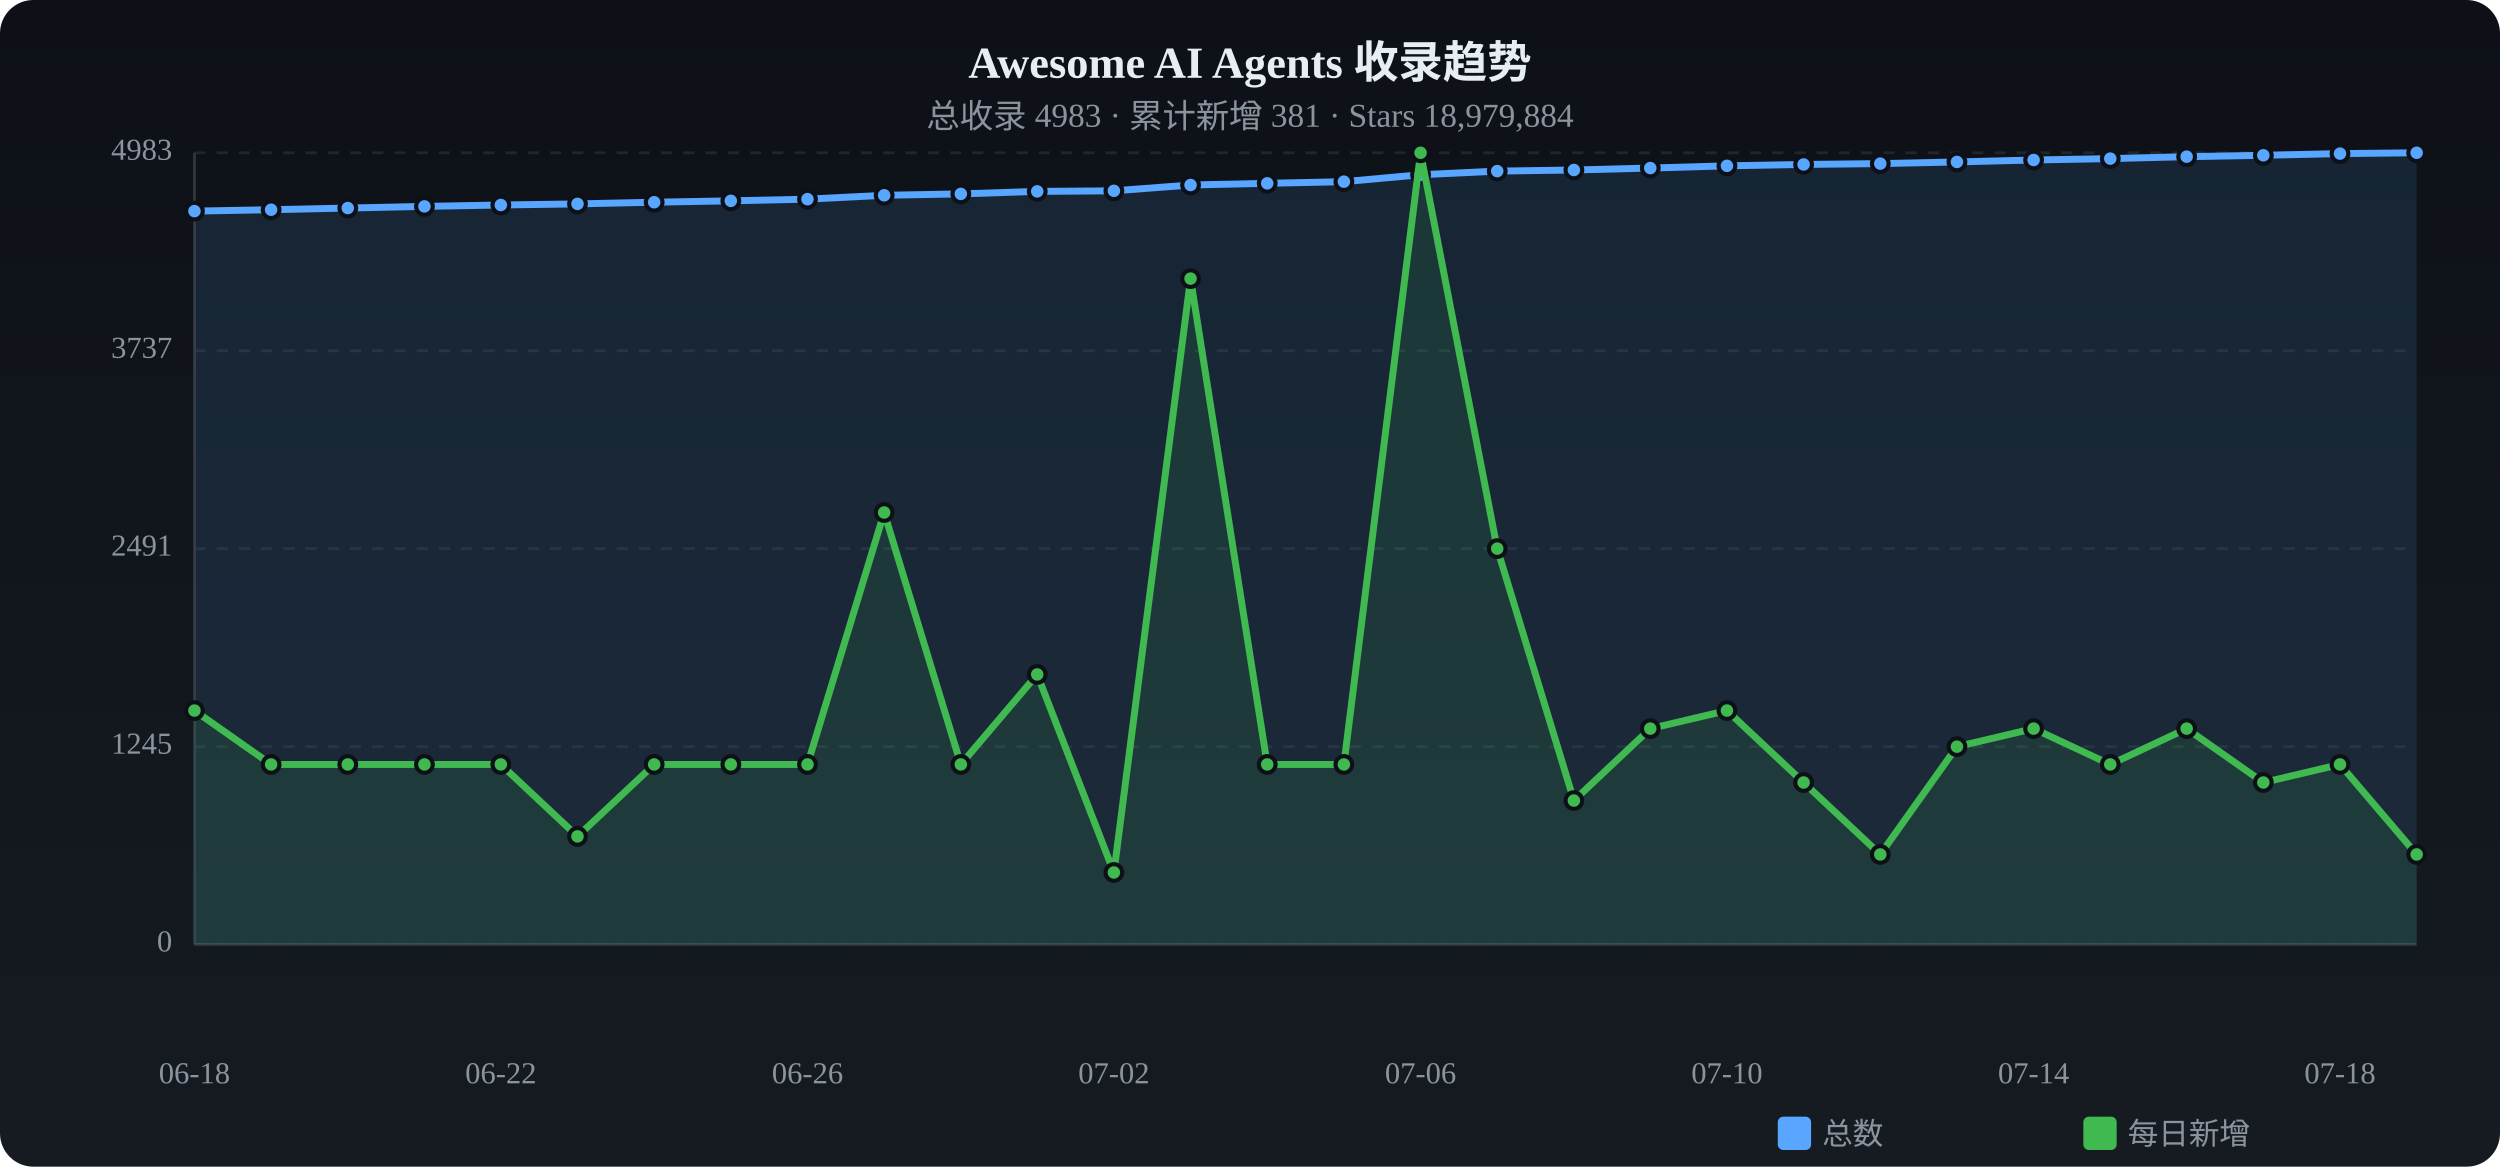
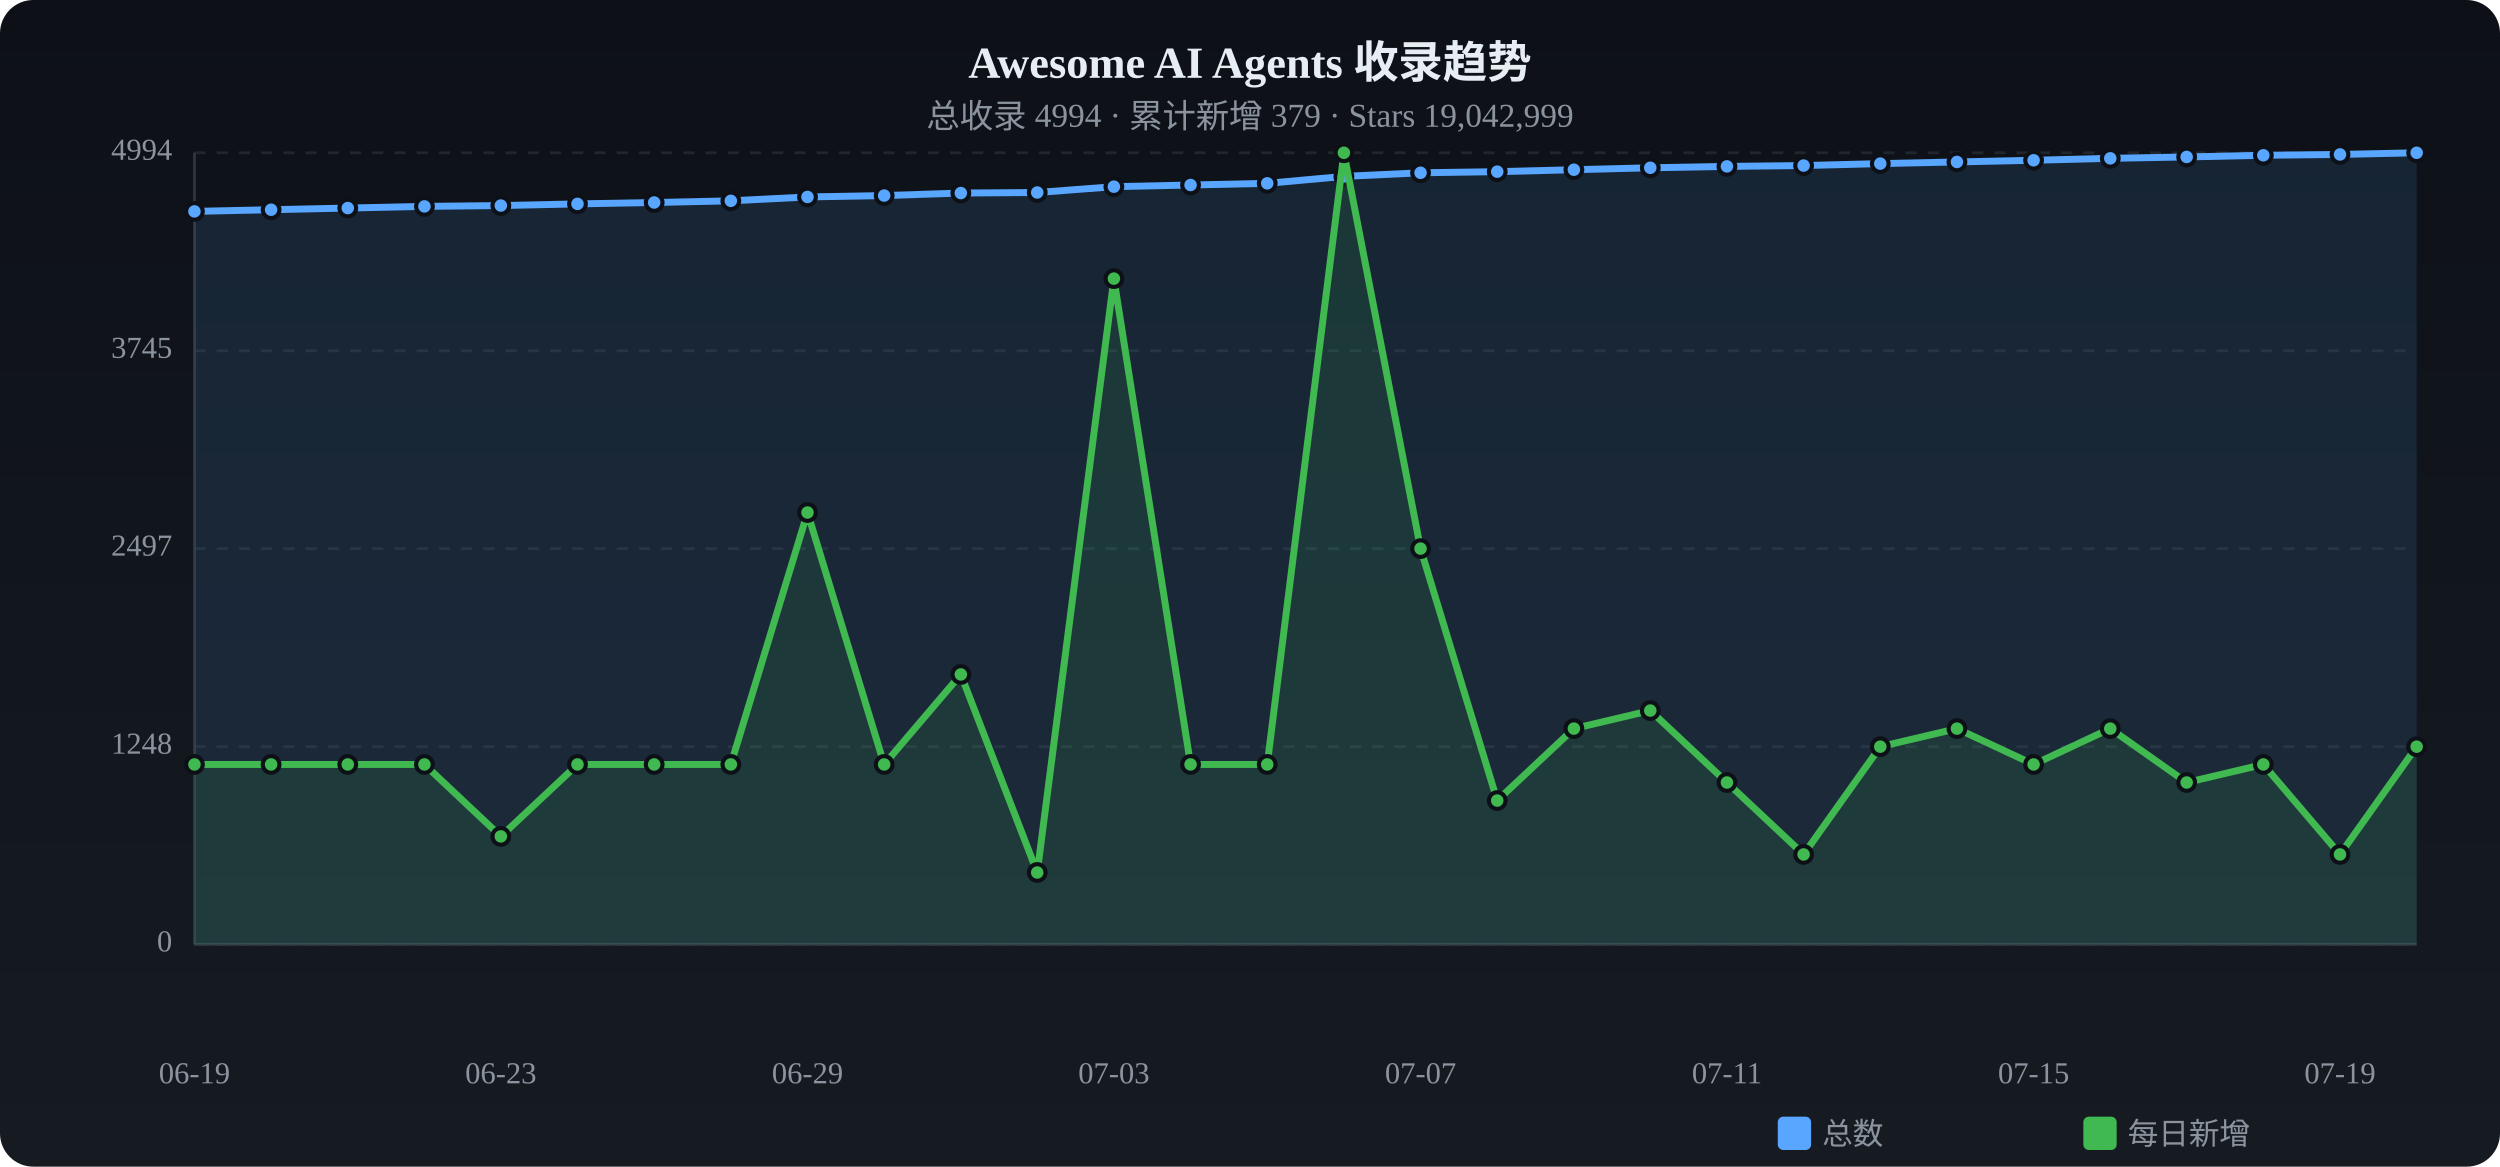
<svg xmlns="http://www.w3.org/2000/svg" viewBox="0 0 900 420" width="900" height="420">
  <defs>
    <linearGradient id="tbg" x1="0%" y1="0%" x2="0%" y2="100%">
      <stop offset="0%" stop-color="#0d1117" />
      <stop offset="100%" stop-color="#161b22" />
    </linearGradient>
  </defs>
  <rect width="900" height="420" rx="12" fill="url(#tbg)" />
  <text x="450.0" y="28" text-anchor="middle" fill="#e6edf3" font-size="16" font-weight="bold">Awesome AI Agents 收录趋势</text>
-   <text x="450.0" y="46" text-anchor="middle" fill="#8b949e" font-size="12">总收录 4983 · 累计新增 381 · Stars 18,979,884</text>
+   <text x="450.0" y="46" text-anchor="middle" fill="#8b949e" font-size="12">总收录 4994 · 累计新增 379 · Stars 19,042,999</text>
  <text x="62" y="340.0" text-anchor="end" fill="#8b949e" font-size="11" dominant-baseline="middle">0</text>
  <line x1="70" y1="340.0" x2="870" y2="340.0" stroke="#21262d" stroke-dasharray="4 4" />
-   <text x="62" y="268.8" text-anchor="end" fill="#8b949e" font-size="11" dominant-baseline="middle">1245</text>
+   <text x="62" y="268.8" text-anchor="end" fill="#8b949e" font-size="11" dominant-baseline="middle">1248</text>
  <line x1="70" y1="268.8" x2="870" y2="268.8" stroke="#21262d" stroke-dasharray="4 4" />
-   <text x="62" y="197.5" text-anchor="end" fill="#8b949e" font-size="11" dominant-baseline="middle">2491</text>
+   <text x="62" y="197.5" text-anchor="end" fill="#8b949e" font-size="11" dominant-baseline="middle">2497</text>
  <line x1="70" y1="197.5" x2="870" y2="197.5" stroke="#21262d" stroke-dasharray="4 4" />
-   <text x="62" y="126.3" text-anchor="end" fill="#8b949e" font-size="11" dominant-baseline="middle">3737</text>
+   <text x="62" y="126.3" text-anchor="end" fill="#8b949e" font-size="11" dominant-baseline="middle">3745</text>
  <line x1="70" y1="126.3" x2="870" y2="126.3" stroke="#21262d" stroke-dasharray="4 4" />
-   <text x="62" y="55.0" text-anchor="end" fill="#8b949e" font-size="11" dominant-baseline="middle">4983</text>
+   <text x="62" y="55.0" text-anchor="end" fill="#8b949e" font-size="11" dominant-baseline="middle">4994</text>
  <line x1="70" y1="55.0" x2="870" y2="55.0" stroke="#21262d" stroke-dasharray="4 4" />
  <line x1="70" y1="55" x2="70" y2="340" stroke="#30363d" />
  <line x1="70" y1="340" x2="870" y2="340" stroke="#30363d" />
-   <path d="M70.0,76.0 L97.6,75.5 L125.2,74.9 L152.8,74.3 L180.3,73.8 L207.9,73.4 L235.5,72.8 L263.1,72.3 L290.7,71.7 L318.3,70.3 L345.9,69.8 L373.4,68.9 L401.0,68.7 L428.6,66.6 L456.2,66.0 L483.8,65.4 L511.4,62.9 L539.0,61.6 L566.6,61.2 L594.1,60.5 L621.7,59.7 L649.3,59.2 L676.9,58.9 L704.5,58.3 L732.1,57.6 L759.7,57.1 L787.2,56.4 L814.8,55.9 L842.4,55.3 L870.0,55.0 L870.0,340 L70.0,340 Z" fill="#58a6ff" opacity="0.12" />
-   <polyline points="70.0,76.0 97.6,75.5 125.2,74.9 152.8,74.3 180.3,73.8 207.9,73.4 235.5,72.8 263.1,72.3 290.7,71.7 318.3,70.3 345.9,69.8 373.4,68.9 401.0,68.7 428.6,66.6 456.2,66.0 483.8,65.4 511.4,62.9 539.0,61.6 566.6,61.2 594.1,60.5 621.7,59.7 649.3,59.2 676.9,58.9 704.5,58.3 732.1,57.6 759.7,57.1 787.2,56.4 814.8,55.9 842.4,55.3 870.0,55.0" fill="none" stroke="#58a6ff" stroke-width="2.5" stroke-linecap="round" stroke-linejoin="round" />
-   <circle cx="70.0" cy="76.0" r="3" fill="#58a6ff" stroke="#0d1117" stroke-width="1.5" />
+   <path d="M70.0,76.1 L97.6,75.5 L125.2,74.9 L152.8,74.3 L180.3,74.0 L207.9,73.4 L235.5,72.9 L263.1,72.3 L290.7,70.9 L318.3,70.4 L345.9,69.5 L373.4,69.3 L401.0,67.2 L428.6,66.6 L456.2,66.0 L483.8,63.5 L511.4,62.2 L539.0,61.8 L566.6,61.1 L594.1,60.4 L621.7,59.9 L649.3,59.6 L676.9,58.9 L704.5,58.3 L732.1,57.7 L759.7,57.0 L787.2,56.5 L814.8,55.9 L842.4,55.6 L870.0,55.0 L870.0,340 L70.0,340 Z" fill="#58a6ff" opacity="0.12" />
+   <polyline points="70.0,76.1 97.6,75.5 125.2,74.9 152.8,74.3 180.3,74.0 207.9,73.4 235.5,72.9 263.1,72.3 290.7,70.9 318.3,70.4 345.9,69.5 373.4,69.3 401.0,67.2 428.6,66.6 456.2,66.0 483.8,63.5 511.4,62.2 539.0,61.8 566.6,61.1 594.1,60.4 621.7,59.9 649.3,59.6 676.9,58.9 704.5,58.3 732.1,57.7 759.7,57.0 787.2,56.5 814.8,55.9 842.4,55.6 870.0,55.0" fill="none" stroke="#58a6ff" stroke-width="2.5" stroke-linecap="round" stroke-linejoin="round" />
+   <circle cx="70.0" cy="76.1" r="3" fill="#58a6ff" stroke="#0d1117" stroke-width="1.5" />
  <circle cx="97.6" cy="75.5" r="3" fill="#58a6ff" stroke="#0d1117" stroke-width="1.5" />
  <circle cx="125.2" cy="74.9" r="3" fill="#58a6ff" stroke="#0d1117" stroke-width="1.5" />
  <circle cx="152.8" cy="74.3" r="3" fill="#58a6ff" stroke="#0d1117" stroke-width="1.5" />
-   <circle cx="180.3" cy="73.8" r="3" fill="#58a6ff" stroke="#0d1117" stroke-width="1.5" />
+   <circle cx="180.3" cy="74.0" r="3" fill="#58a6ff" stroke="#0d1117" stroke-width="1.5" />
  <circle cx="207.9" cy="73.4" r="3" fill="#58a6ff" stroke="#0d1117" stroke-width="1.5" />
-   <circle cx="235.5" cy="72.8" r="3" fill="#58a6ff" stroke="#0d1117" stroke-width="1.5" />
+   <circle cx="235.5" cy="72.9" r="3" fill="#58a6ff" stroke="#0d1117" stroke-width="1.5" />
  <circle cx="263.1" cy="72.3" r="3" fill="#58a6ff" stroke="#0d1117" stroke-width="1.5" />
-   <circle cx="290.7" cy="71.7" r="3" fill="#58a6ff" stroke="#0d1117" stroke-width="1.5" />
-   <circle cx="318.3" cy="70.3" r="3" fill="#58a6ff" stroke="#0d1117" stroke-width="1.5" />
-   <circle cx="345.9" cy="69.8" r="3" fill="#58a6ff" stroke="#0d1117" stroke-width="1.5" />
-   <circle cx="373.4" cy="68.9" r="3" fill="#58a6ff" stroke="#0d1117" stroke-width="1.5" />
-   <circle cx="401.0" cy="68.7" r="3" fill="#58a6ff" stroke="#0d1117" stroke-width="1.5" />
+   <circle cx="290.7" cy="70.9" r="3" fill="#58a6ff" stroke="#0d1117" stroke-width="1.5" />
+   <circle cx="318.3" cy="70.4" r="3" fill="#58a6ff" stroke="#0d1117" stroke-width="1.5" />
+   <circle cx="345.9" cy="69.5" r="3" fill="#58a6ff" stroke="#0d1117" stroke-width="1.5" />
+   <circle cx="373.4" cy="69.3" r="3" fill="#58a6ff" stroke="#0d1117" stroke-width="1.5" />
+   <circle cx="401.0" cy="67.2" r="3" fill="#58a6ff" stroke="#0d1117" stroke-width="1.5" />
  <circle cx="428.6" cy="66.6" r="3" fill="#58a6ff" stroke="#0d1117" stroke-width="1.5" />
  <circle cx="456.2" cy="66.0" r="3" fill="#58a6ff" stroke="#0d1117" stroke-width="1.5" />
-   <circle cx="483.8" cy="65.4" r="3" fill="#58a6ff" stroke="#0d1117" stroke-width="1.5" />
-   <circle cx="511.4" cy="62.9" r="3" fill="#58a6ff" stroke="#0d1117" stroke-width="1.5" />
-   <circle cx="539.0" cy="61.6" r="3" fill="#58a6ff" stroke="#0d1117" stroke-width="1.5" />
-   <circle cx="566.6" cy="61.2" r="3" fill="#58a6ff" stroke="#0d1117" stroke-width="1.5" />
-   <circle cx="594.1" cy="60.5" r="3" fill="#58a6ff" stroke="#0d1117" stroke-width="1.5" />
-   <circle cx="621.7" cy="59.7" r="3" fill="#58a6ff" stroke="#0d1117" stroke-width="1.5" />
-   <circle cx="649.3" cy="59.2" r="3" fill="#58a6ff" stroke="#0d1117" stroke-width="1.5" />
+   <circle cx="483.8" cy="63.5" r="3" fill="#58a6ff" stroke="#0d1117" stroke-width="1.5" />
+   <circle cx="511.4" cy="62.2" r="3" fill="#58a6ff" stroke="#0d1117" stroke-width="1.5" />
+   <circle cx="539.0" cy="61.8" r="3" fill="#58a6ff" stroke="#0d1117" stroke-width="1.5" />
+   <circle cx="566.6" cy="61.1" r="3" fill="#58a6ff" stroke="#0d1117" stroke-width="1.5" />
+   <circle cx="594.1" cy="60.4" r="3" fill="#58a6ff" stroke="#0d1117" stroke-width="1.5" />
+   <circle cx="621.7" cy="59.9" r="3" fill="#58a6ff" stroke="#0d1117" stroke-width="1.5" />
+   <circle cx="649.3" cy="59.6" r="3" fill="#58a6ff" stroke="#0d1117" stroke-width="1.5" />
  <circle cx="676.9" cy="58.9" r="3" fill="#58a6ff" stroke="#0d1117" stroke-width="1.5" />
  <circle cx="704.5" cy="58.3" r="3" fill="#58a6ff" stroke="#0d1117" stroke-width="1.5" />
-   <circle cx="732.1" cy="57.6" r="3" fill="#58a6ff" stroke="#0d1117" stroke-width="1.5" />
-   <circle cx="759.7" cy="57.1" r="3" fill="#58a6ff" stroke="#0d1117" stroke-width="1.5" />
-   <circle cx="787.2" cy="56.4" r="3" fill="#58a6ff" stroke="#0d1117" stroke-width="1.5" />
+   <circle cx="732.1" cy="57.7" r="3" fill="#58a6ff" stroke="#0d1117" stroke-width="1.5" />
+   <circle cx="759.7" cy="57.0" r="3" fill="#58a6ff" stroke="#0d1117" stroke-width="1.5" />
+   <circle cx="787.2" cy="56.5" r="3" fill="#58a6ff" stroke="#0d1117" stroke-width="1.5" />
  <circle cx="814.8" cy="55.9" r="3" fill="#58a6ff" stroke="#0d1117" stroke-width="1.5" />
-   <circle cx="842.4" cy="55.3" r="3" fill="#58a6ff" stroke="#0d1117" stroke-width="1.5" />
+   <circle cx="842.4" cy="55.6" r="3" fill="#58a6ff" stroke="#0d1117" stroke-width="1.5" />
  <circle cx="870.0" cy="55.0" r="3" fill="#58a6ff" stroke="#0d1117" stroke-width="1.5" />
-   <path d="M70.0,255.8 L97.6,275.2 L125.2,275.2 L152.8,275.2 L180.3,275.2 L207.9,301.1 L235.5,275.2 L263.1,275.2 L290.7,275.2 L318.3,184.5 L345.9,275.2 L373.4,242.8 L401.0,314.1 L428.6,100.3 L456.2,275.2 L483.8,275.2 L511.4,55.0 L539.0,197.5 L566.6,288.2 L594.1,262.3 L621.7,255.8 L649.3,281.7 L676.9,307.6 L704.5,268.8 L732.1,262.3 L759.7,275.2 L787.2,262.3 L814.8,281.7 L842.4,275.2 L870.0,307.6 L870.0,340 L70.0,340 Z" fill="#3fb950" opacity="0.12" />
-   <polyline points="70.0,255.8 97.6,275.2 125.2,275.2 152.8,275.2 180.3,275.2 207.9,301.1 235.5,275.2 263.1,275.2 290.7,275.2 318.3,184.5 345.9,275.2 373.4,242.8 401.0,314.1 428.6,100.3 456.2,275.2 483.8,275.2 511.4,55.0 539.0,197.5 566.6,288.2 594.1,262.3 621.7,255.8 649.3,281.7 676.9,307.6 704.5,268.8 732.1,262.3 759.7,275.2 787.2,262.3 814.8,281.7 842.4,275.2 870.0,307.6" fill="none" stroke="#3fb950" stroke-width="2.5" stroke-linecap="round" stroke-linejoin="round" />
-   <circle cx="70.0" cy="255.8" r="3" fill="#3fb950" stroke="#0d1117" stroke-width="1.5" />
+   <path d="M70.0,275.2 L97.6,275.2 L125.2,275.2 L152.8,275.2 L180.3,301.1 L207.9,275.2 L235.5,275.2 L263.1,275.2 L290.7,184.5 L318.3,275.2 L345.9,242.8 L373.4,314.1 L401.0,100.3 L428.6,275.2 L456.2,275.2 L483.8,55.0 L511.4,197.5 L539.0,288.2 L566.6,262.3 L594.1,255.8 L621.7,281.7 L649.3,307.6 L676.9,268.8 L704.5,262.3 L732.1,275.2 L759.7,262.3 L787.2,281.7 L814.8,275.2 L842.4,307.6 L870.0,268.8 L870.0,340 L70.0,340 Z" fill="#3fb950" opacity="0.12" />
+   <polyline points="70.0,275.2 97.6,275.2 125.2,275.2 152.8,275.2 180.3,301.1 207.9,275.2 235.5,275.2 263.1,275.2 290.7,184.5 318.3,275.2 345.9,242.8 373.4,314.1 401.0,100.3 428.6,275.2 456.2,275.2 483.8,55.0 511.4,197.5 539.0,288.2 566.6,262.3 594.1,255.8 621.7,281.7 649.3,307.6 676.9,268.8 704.5,262.3 732.1,275.2 759.7,262.3 787.2,281.7 814.8,275.2 842.4,307.6 870.0,268.8" fill="none" stroke="#3fb950" stroke-width="2.5" stroke-linecap="round" stroke-linejoin="round" />
+   <circle cx="70.0" cy="275.2" r="3" fill="#3fb950" stroke="#0d1117" stroke-width="1.5" />
  <circle cx="97.6" cy="275.2" r="3" fill="#3fb950" stroke="#0d1117" stroke-width="1.5" />
  <circle cx="125.2" cy="275.2" r="3" fill="#3fb950" stroke="#0d1117" stroke-width="1.5" />
  <circle cx="152.8" cy="275.2" r="3" fill="#3fb950" stroke="#0d1117" stroke-width="1.5" />
-   <circle cx="180.3" cy="275.2" r="3" fill="#3fb950" stroke="#0d1117" stroke-width="1.5" />
-   <circle cx="207.9" cy="301.1" r="3" fill="#3fb950" stroke="#0d1117" stroke-width="1.5" />
+   <circle cx="180.3" cy="301.1" r="3" fill="#3fb950" stroke="#0d1117" stroke-width="1.5" />
+   <circle cx="207.9" cy="275.2" r="3" fill="#3fb950" stroke="#0d1117" stroke-width="1.5" />
  <circle cx="235.5" cy="275.2" r="3" fill="#3fb950" stroke="#0d1117" stroke-width="1.5" />
  <circle cx="263.1" cy="275.2" r="3" fill="#3fb950" stroke="#0d1117" stroke-width="1.5" />
-   <circle cx="290.7" cy="275.2" r="3" fill="#3fb950" stroke="#0d1117" stroke-width="1.5" />
-   <circle cx="318.3" cy="184.5" r="3" fill="#3fb950" stroke="#0d1117" stroke-width="1.5" />
-   <circle cx="345.9" cy="275.2" r="3" fill="#3fb950" stroke="#0d1117" stroke-width="1.5" />
-   <circle cx="373.4" cy="242.8" r="3" fill="#3fb950" stroke="#0d1117" stroke-width="1.5" />
-   <circle cx="401.0" cy="314.1" r="3" fill="#3fb950" stroke="#0d1117" stroke-width="1.5" />
-   <circle cx="428.6" cy="100.3" r="3" fill="#3fb950" stroke="#0d1117" stroke-width="1.5" />
+   <circle cx="290.7" cy="184.5" r="3" fill="#3fb950" stroke="#0d1117" stroke-width="1.5" />
+   <circle cx="318.3" cy="275.2" r="3" fill="#3fb950" stroke="#0d1117" stroke-width="1.5" />
+   <circle cx="345.9" cy="242.8" r="3" fill="#3fb950" stroke="#0d1117" stroke-width="1.5" />
+   <circle cx="373.4" cy="314.1" r="3" fill="#3fb950" stroke="#0d1117" stroke-width="1.5" />
+   <circle cx="401.0" cy="100.3" r="3" fill="#3fb950" stroke="#0d1117" stroke-width="1.5" />
+   <circle cx="428.6" cy="275.2" r="3" fill="#3fb950" stroke="#0d1117" stroke-width="1.5" />
  <circle cx="456.2" cy="275.2" r="3" fill="#3fb950" stroke="#0d1117" stroke-width="1.5" />
-   <circle cx="483.8" cy="275.2" r="3" fill="#3fb950" stroke="#0d1117" stroke-width="1.5" />
-   <circle cx="511.4" cy="55.0" r="3" fill="#3fb950" stroke="#0d1117" stroke-width="1.5" />
-   <circle cx="539.0" cy="197.5" r="3" fill="#3fb950" stroke="#0d1117" stroke-width="1.5" />
-   <circle cx="566.6" cy="288.2" r="3" fill="#3fb950" stroke="#0d1117" stroke-width="1.5" />
-   <circle cx="594.1" cy="262.3" r="3" fill="#3fb950" stroke="#0d1117" stroke-width="1.5" />
-   <circle cx="621.7" cy="255.8" r="3" fill="#3fb950" stroke="#0d1117" stroke-width="1.5" />
-   <circle cx="649.3" cy="281.7" r="3" fill="#3fb950" stroke="#0d1117" stroke-width="1.5" />
-   <circle cx="676.9" cy="307.6" r="3" fill="#3fb950" stroke="#0d1117" stroke-width="1.5" />
-   <circle cx="704.5" cy="268.8" r="3" fill="#3fb950" stroke="#0d1117" stroke-width="1.5" />
-   <circle cx="732.1" cy="262.3" r="3" fill="#3fb950" stroke="#0d1117" stroke-width="1.5" />
-   <circle cx="759.7" cy="275.2" r="3" fill="#3fb950" stroke="#0d1117" stroke-width="1.5" />
-   <circle cx="787.2" cy="262.3" r="3" fill="#3fb950" stroke="#0d1117" stroke-width="1.5" />
-   <circle cx="814.8" cy="281.7" r="3" fill="#3fb950" stroke="#0d1117" stroke-width="1.5" />
-   <circle cx="842.4" cy="275.2" r="3" fill="#3fb950" stroke="#0d1117" stroke-width="1.5" />
-   <circle cx="870.0" cy="307.6" r="3" fill="#3fb950" stroke="#0d1117" stroke-width="1.5" />
-   <text x="70.0" y="390" text-anchor="middle" fill="#8b949e" font-size="11">06-18</text>
-   <text x="180.3" y="390" text-anchor="middle" fill="#8b949e" font-size="11">06-22</text>
-   <text x="290.7" y="390" text-anchor="middle" fill="#8b949e" font-size="11">06-26</text>
-   <text x="401.0" y="390" text-anchor="middle" fill="#8b949e" font-size="11">07-02</text>
-   <text x="511.4" y="390" text-anchor="middle" fill="#8b949e" font-size="11">07-06</text>
-   <text x="621.7" y="390" text-anchor="middle" fill="#8b949e" font-size="11">07-10</text>
-   <text x="732.1" y="390" text-anchor="middle" fill="#8b949e" font-size="11">07-14</text>
-   <text x="842.4" y="390" text-anchor="middle" fill="#8b949e" font-size="11">07-18</text>
+   <circle cx="483.8" cy="55.0" r="3" fill="#3fb950" stroke="#0d1117" stroke-width="1.5" />
+   <circle cx="511.4" cy="197.5" r="3" fill="#3fb950" stroke="#0d1117" stroke-width="1.5" />
+   <circle cx="539.0" cy="288.2" r="3" fill="#3fb950" stroke="#0d1117" stroke-width="1.5" />
+   <circle cx="566.6" cy="262.3" r="3" fill="#3fb950" stroke="#0d1117" stroke-width="1.5" />
+   <circle cx="594.1" cy="255.8" r="3" fill="#3fb950" stroke="#0d1117" stroke-width="1.5" />
+   <circle cx="621.7" cy="281.7" r="3" fill="#3fb950" stroke="#0d1117" stroke-width="1.5" />
+   <circle cx="649.3" cy="307.6" r="3" fill="#3fb950" stroke="#0d1117" stroke-width="1.5" />
+   <circle cx="676.9" cy="268.8" r="3" fill="#3fb950" stroke="#0d1117" stroke-width="1.5" />
+   <circle cx="704.5" cy="262.3" r="3" fill="#3fb950" stroke="#0d1117" stroke-width="1.5" />
+   <circle cx="732.1" cy="275.2" r="3" fill="#3fb950" stroke="#0d1117" stroke-width="1.5" />
+   <circle cx="759.7" cy="262.3" r="3" fill="#3fb950" stroke="#0d1117" stroke-width="1.5" />
+   <circle cx="787.2" cy="281.7" r="3" fill="#3fb950" stroke="#0d1117" stroke-width="1.5" />
+   <circle cx="814.8" cy="275.2" r="3" fill="#3fb950" stroke="#0d1117" stroke-width="1.5" />
+   <circle cx="842.4" cy="307.6" r="3" fill="#3fb950" stroke="#0d1117" stroke-width="1.5" />
+   <circle cx="870.0" cy="268.8" r="3" fill="#3fb950" stroke="#0d1117" stroke-width="1.5" />
+   <text x="70.0" y="390" text-anchor="middle" fill="#8b949e" font-size="11">06-19</text>
+   <text x="180.3" y="390" text-anchor="middle" fill="#8b949e" font-size="11">06-23</text>
+   <text x="290.7" y="390" text-anchor="middle" fill="#8b949e" font-size="11">06-29</text>
+   <text x="401.0" y="390" text-anchor="middle" fill="#8b949e" font-size="11">07-03</text>
+   <text x="511.4" y="390" text-anchor="middle" fill="#8b949e" font-size="11">07-07</text>
+   <text x="621.7" y="390" text-anchor="middle" fill="#8b949e" font-size="11">07-11</text>
+   <text x="732.1" y="390" text-anchor="middle" fill="#8b949e" font-size="11">07-15</text>
+   <text x="842.4" y="390" text-anchor="middle" fill="#8b949e" font-size="11">07-19</text>
  <rect x="640" y="402" width="12" height="12" rx="2" fill="#58a6ff" />
  <text x="656" y="412" fill="#8b949e" font-size="11">总数</text>
  <rect x="750" y="402" width="12" height="12" rx="2" fill="#3fb950" />
  <text x="766" y="412" fill="#8b949e" font-size="11">每日新增</text>
</svg>
